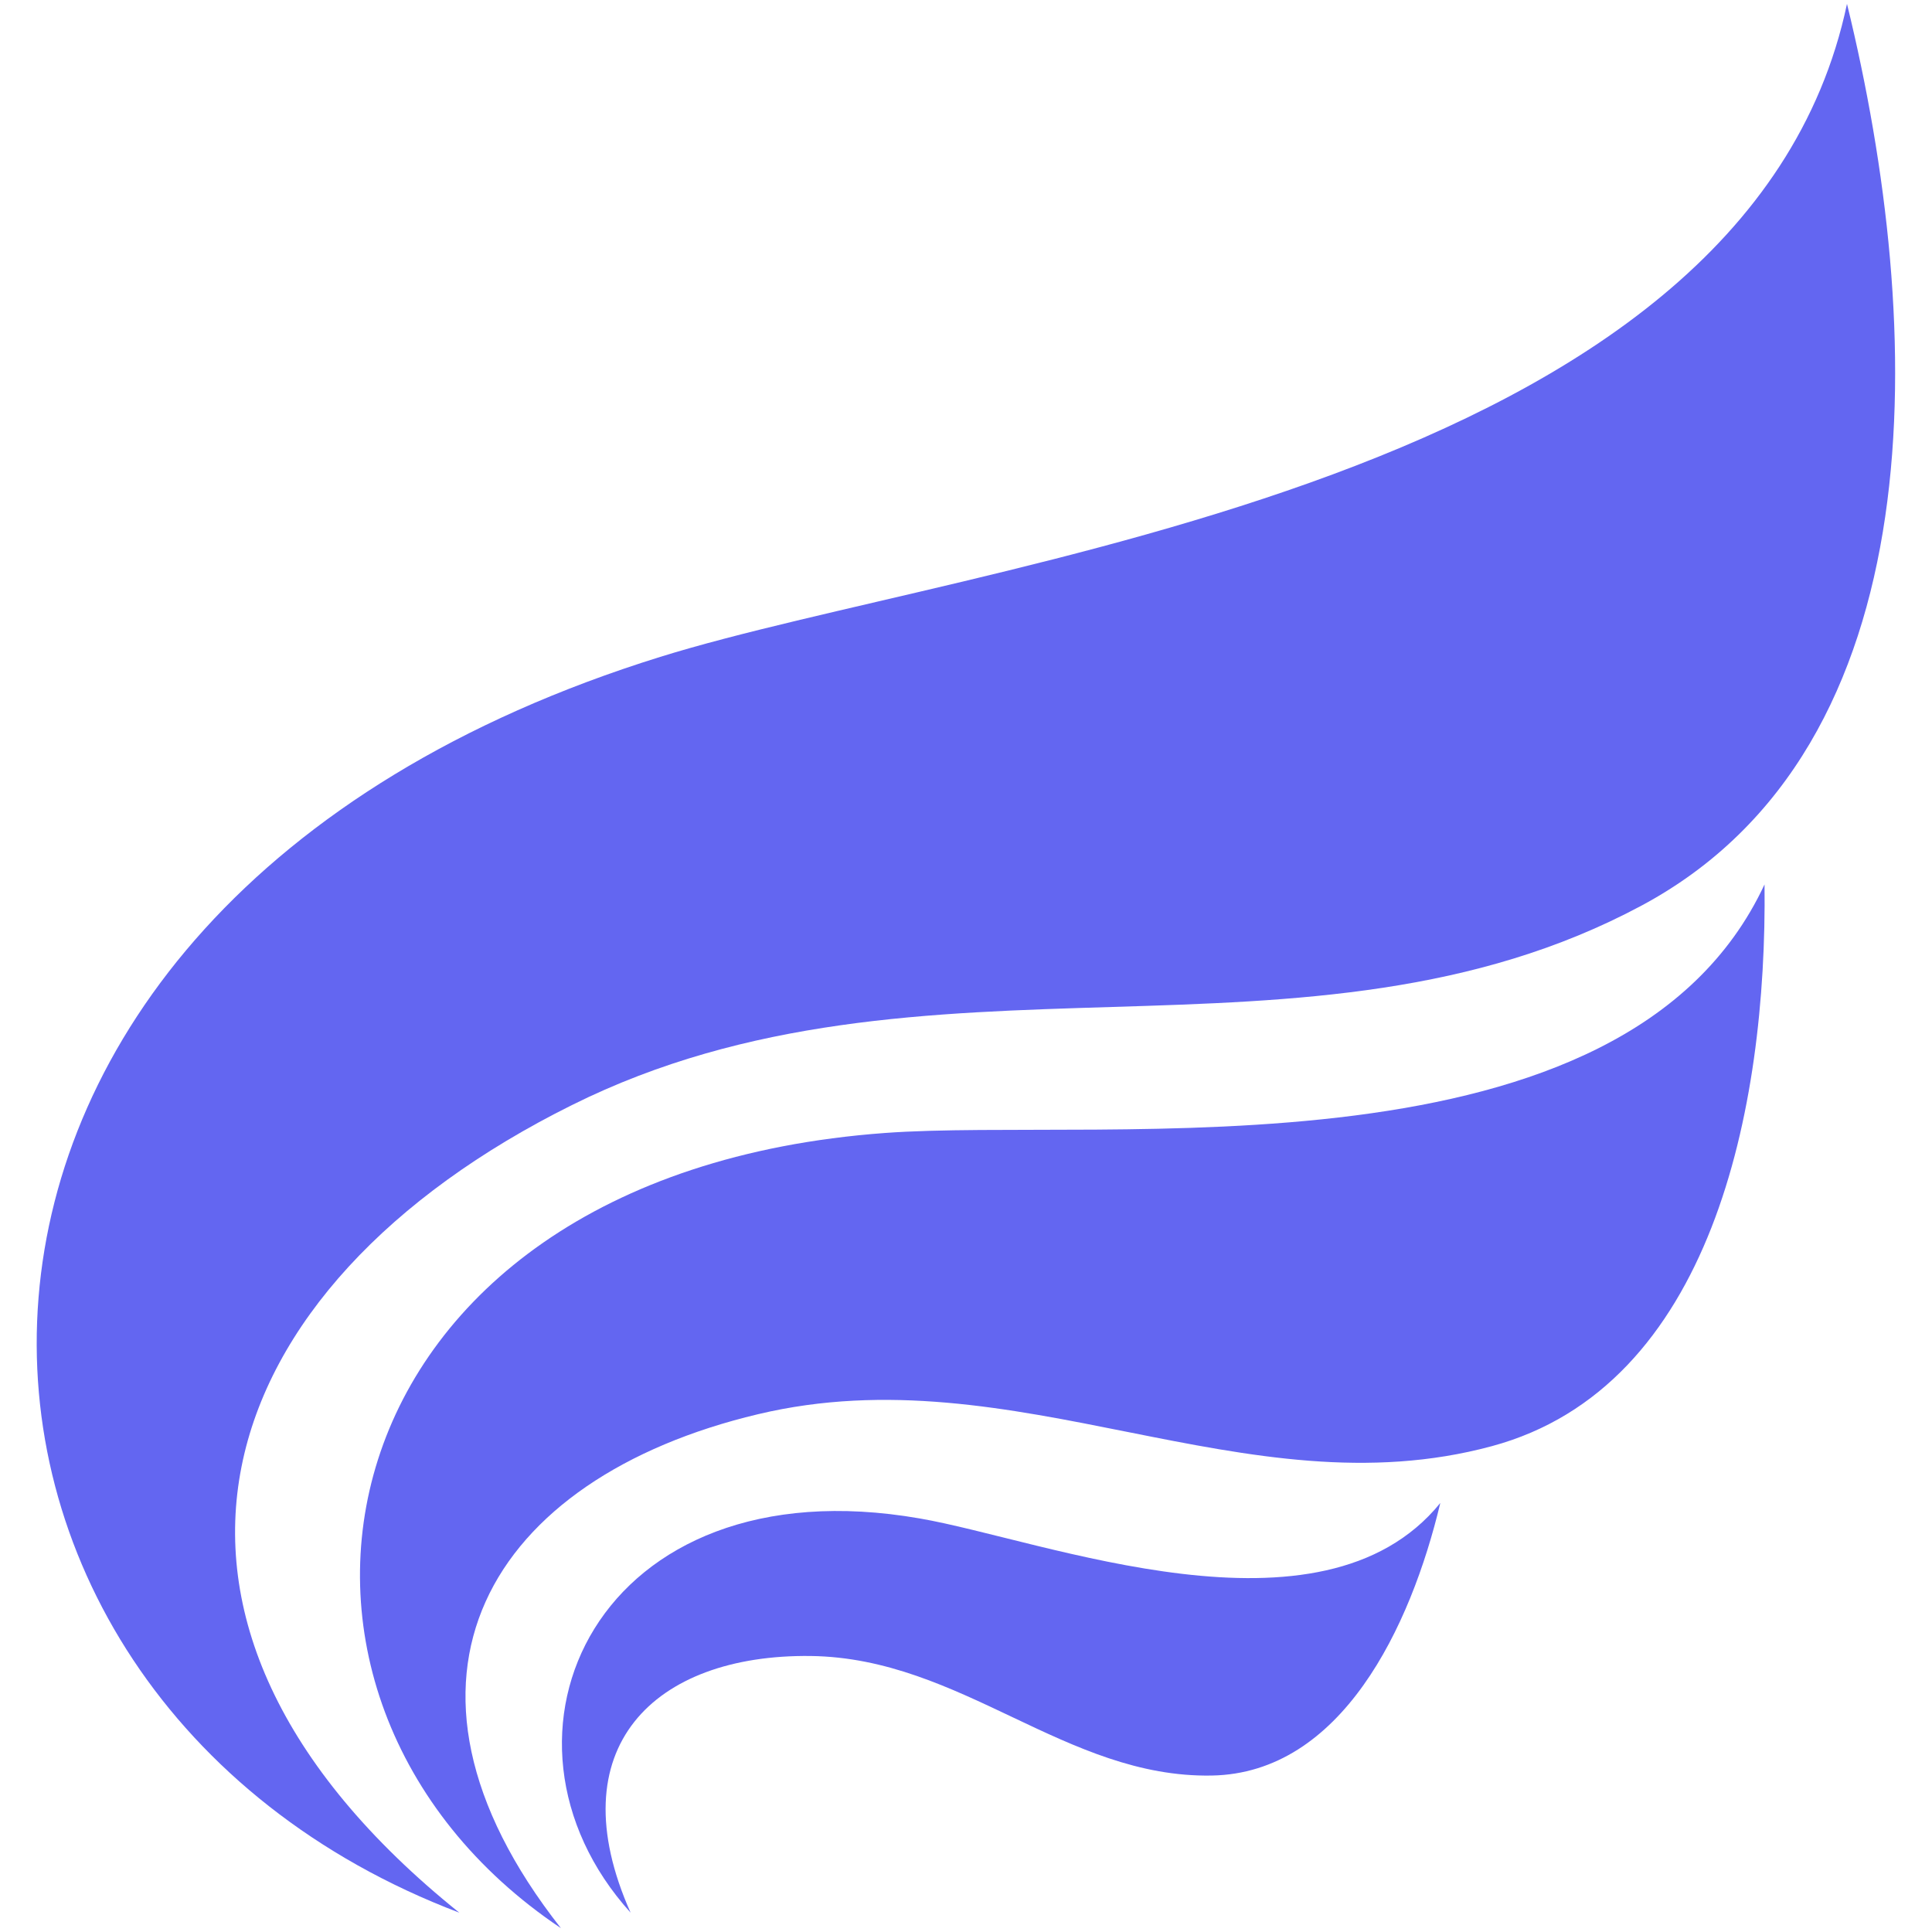
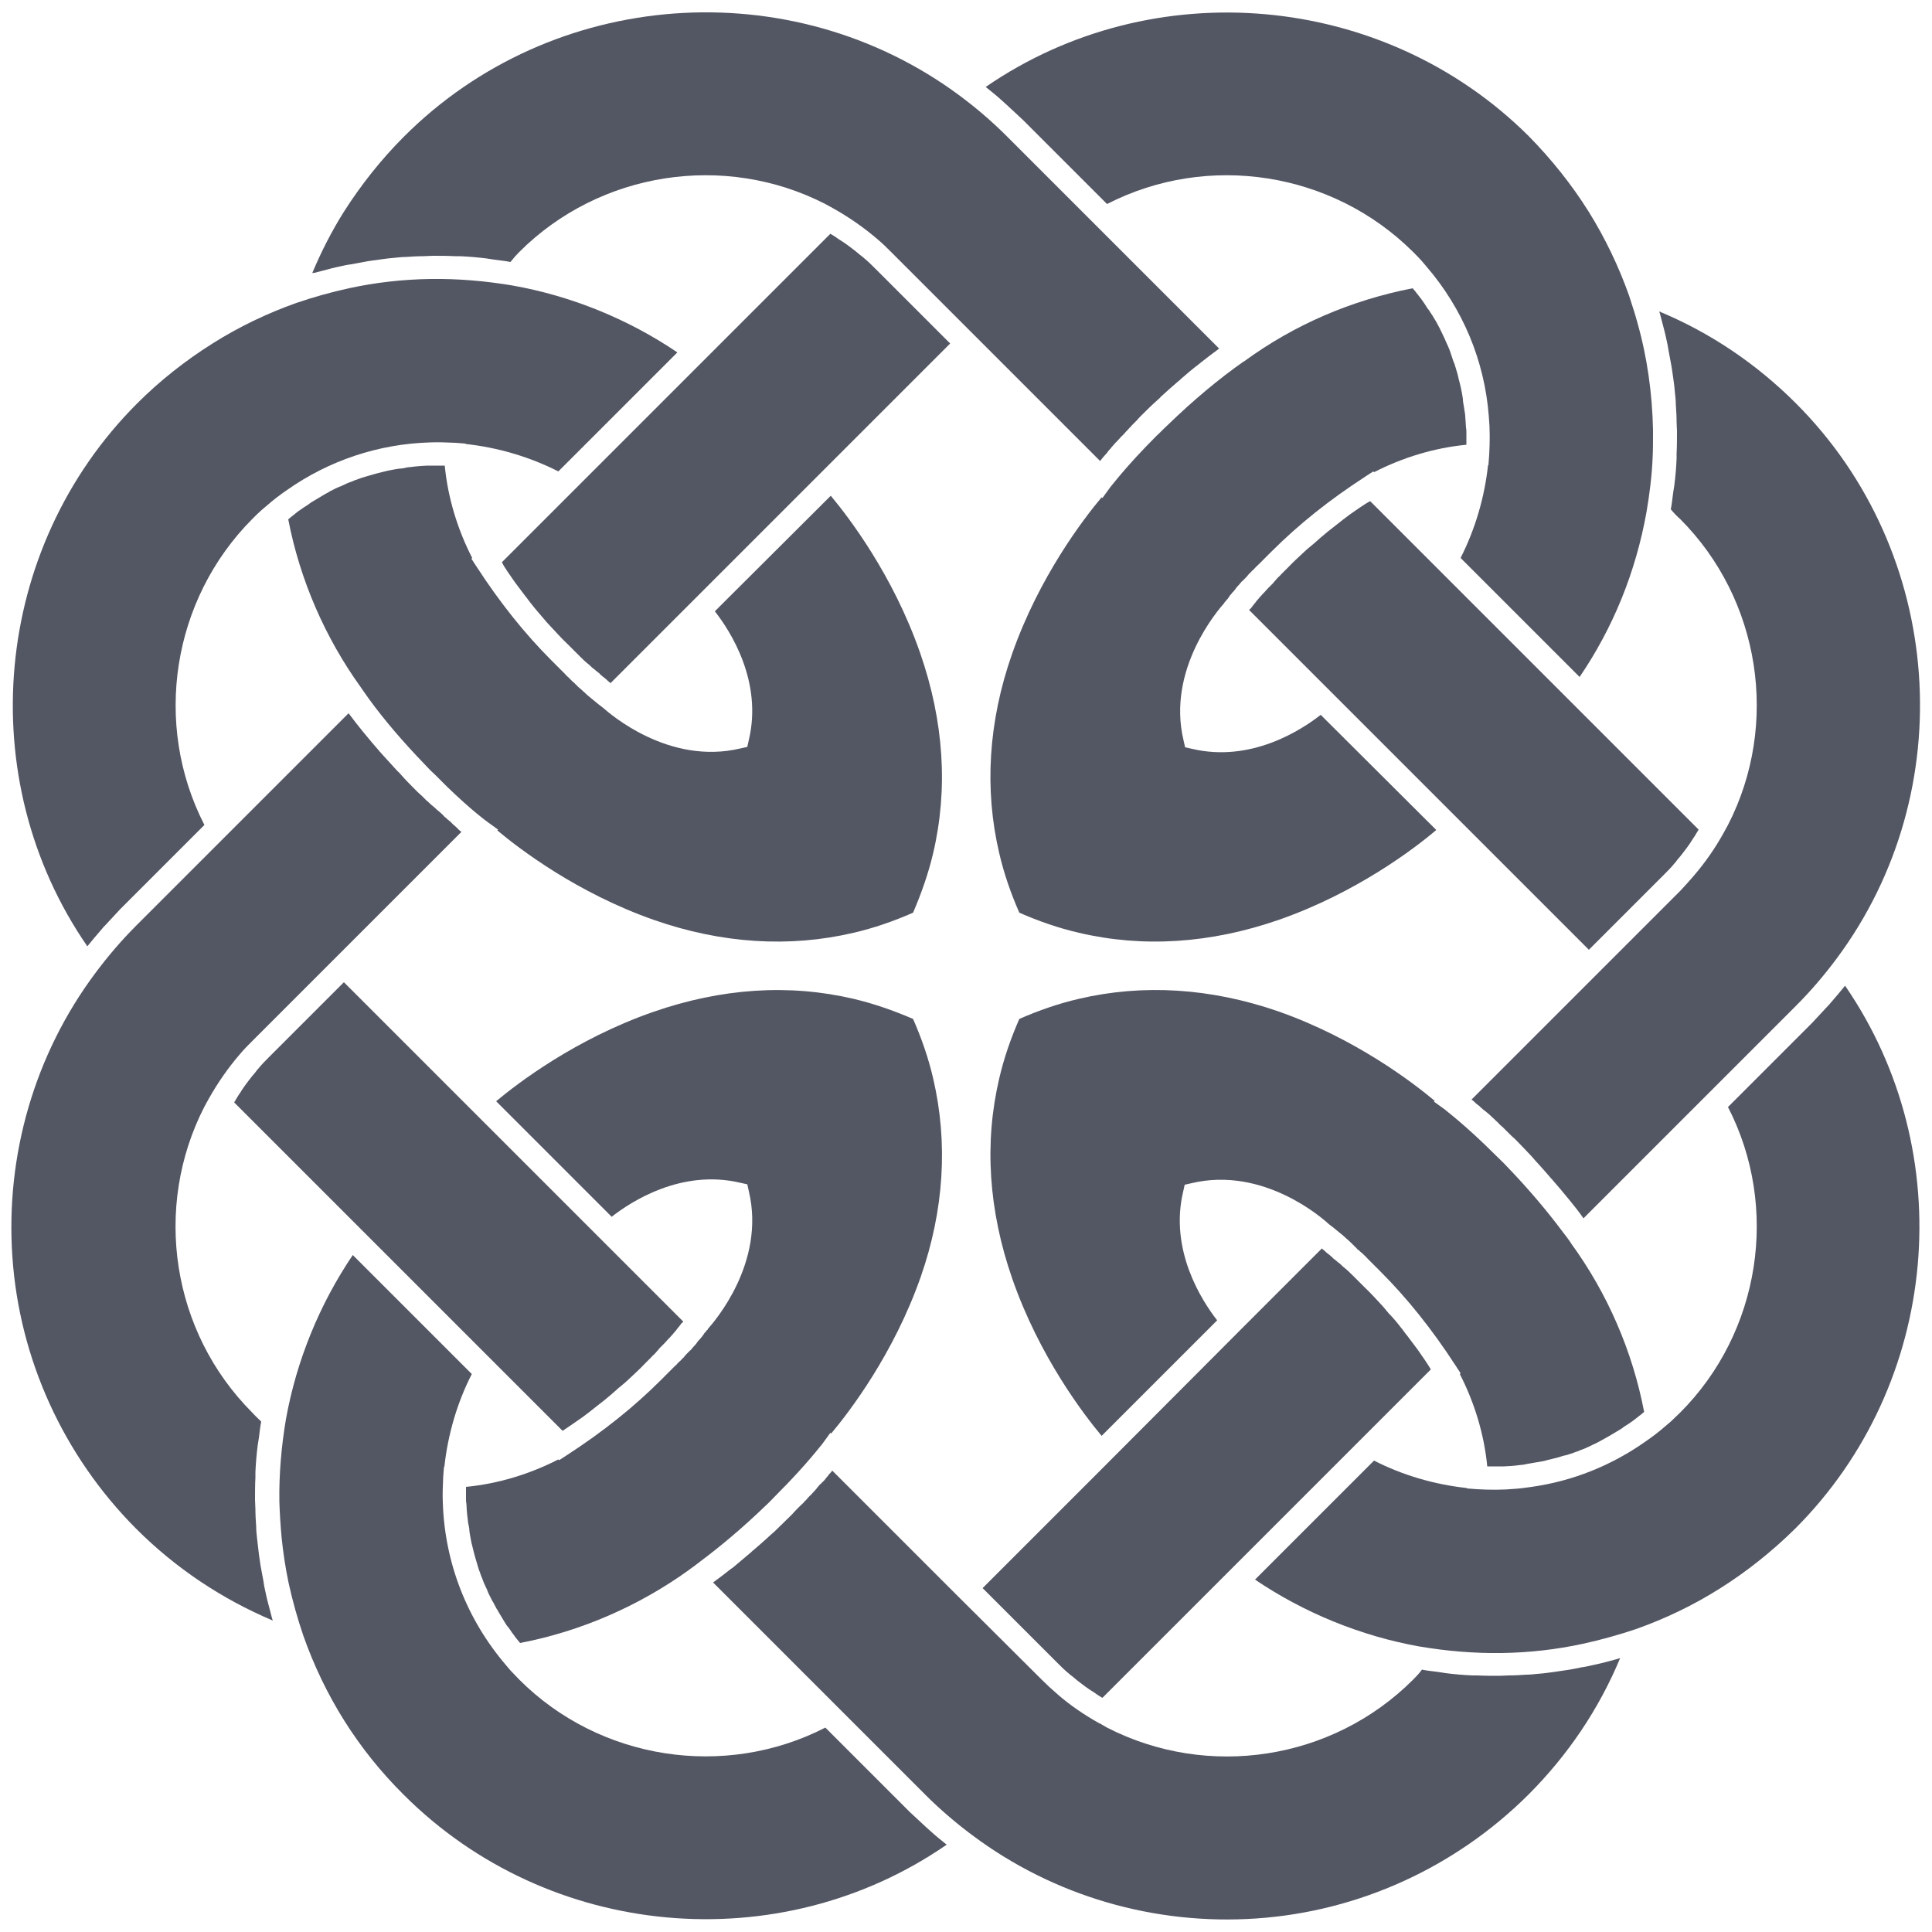
- <svg xmlns="http://www.w3.org/2000/svg" id="Layer_1" data-name="Layer 1" viewBox="0 0 500 500">
-   <defs>
-     <style>.cls-1{fill:#6366f1;}</style>
-   </defs>
-   <path class="cls-1" d="M424.79,234.39C501.61,193.27,498.5,84.85,478,1c-26.34,124.57-226,143.75-307.13,169-210.54,65.49-201.18,268.39-52,325C24.27,419,53.43,333,148,286,239,240.69,338.21,280.77,424.79,234.39Z" />
-   <path class="cls-1" d="M386.07,374.27c56.8-15.33,71.28-87.11,70.59-145.38C420.36,306.8,286.14,289,228.92,293.22,80.47,304.18,55.69,439.05,145.16,499c-50.63-64.41-18.35-116.52,51-133C262.92,350.09,322.06,391.57,386.07,374.27Z" />
-   <path class="cls-1" d="M313.6,459.51c33.5-.6,51.45-38.25,59.15-70.54-30.86,38-102.55,9.56-134.74,4C154.47,378.42,122.08,449.49,163.2,495c-19-42.61,6-66.92,46.62-66.43C248.9,429.08,275.83,460.19,313.6,459.51Z" />
+ <svg xmlns="http://www.w3.org/2000/svg" version="1.1" id="Layer_1" x="0px" y="0px" viewBox="0 0 500 500" style="enable-background:new 0 0 500 500;" xml:space="preserve">
+   <style type="text/css">
+ 	.st0{fill:#535663;}
+ </style>
+   <g>
+     <path class="st0" d="M434.8,365.6c-0.7,0.7-1.6,1.5-2.4,2.3l0,0l-1.3,1.1c-1.7,1.5-3.4,2.8-5.3,4.1c-8.8,6.2-18.8,10.2-29.4,11.7   c-1.4,0.2-2.8,0.4-4.2,0.5c-3.3,0.3-6.6,0.3-10,0.1l-2.6-0.2v-0.1c-8.3-0.9-16.6-3.3-24-7.1l-30.8,30.8   c12.7,8.6,27.4,14.6,42.5,17.3l0,0c7.1,1.2,14.2,1.8,21.3,1.7c7.1-0.1,14.2-0.9,21.1-2.4c4.6-1,9.2-2.3,13.7-3.8   c7.6-2.7,14.9-6.2,21.7-10.5c7-4.4,13.5-9.6,19.5-15.5c37.5-37.5,42.7-97.2,12.9-140.5l0,0c-1.2,1.5-2.4,2.9-3.7,4.4   c-0.3,0.4-0.6,0.7-0.9,1c-1.3,1.4-2.6,2.8-3.9,4.2l-21.8,21.8C460.6,312.5,455.6,344.8,434.8,365.6z" />
+     <path class="st0" d="M365.7,434.7c-20.9,20.9-53.1,25.8-79.2,12.4l0,0l-1.9-1.1c0,0,0,0-0.1,0c-3.9-2.2-7.6-4.7-10.9-7.6   c-1.4-1.2-2.7-2.4-4-3.7L245.8,411l-30.4-30.4c0,0,0,0.1-0.1,0.1c-0.2,0.3-0.4,0.5-0.7,0.8c-0.1,0.1-0.2,0.2-0.2,0.3   c-0.2,0.2-0.4,0.5-0.6,0.7c-0.1,0.1-0.2,0.3-0.3,0.4c-0.2,0.2-0.4,0.5-0.7,0.7c-0.1,0.1-0.2,0.3-0.4,0.4c-0.3,0.3-0.6,0.6-0.9,1   c-0.1,0.1-0.2,0.2-0.2,0.3c-0.4,0.4-0.8,0.9-1.2,1.3c-0.1,0.1-0.2,0.3-0.4,0.4c-0.3,0.3-0.7,0.7-1,1.1c-0.2,0.2-0.3,0.3-0.5,0.5   c-0.3,0.4-0.7,0.7-1.1,1.1c-0.2,0.2-0.3,0.3-0.5,0.5c-0.5,0.5-1.1,1.1-1.6,1.7c-1.5,1.5-3.1,3-4.6,4.5c-0.2,0.2-0.5,0.4-0.7,0.6   c-1.5,1.4-3,2.7-4.5,4c-0.3,0.2-0.6,0.5-0.8,0.7c-1.5,1.3-3,2.5-4.5,3.8c-0.2,0.2-0.4,0.3-0.7,0.5c-1.5,1.2-3.1,2.4-4.6,3.5   c0,0,0,0-0.1,0l30.1,30.1l24.9,24.9c3.8,3.8,7.9,7.3,12.2,10.5c21,15.7,47.1,23.3,73.4,21.5c26.5-1.8,51.5-13.2,70.4-32   c10.3-10.3,18.3-22.2,23.8-35.4c-0.2,0.1-0.4,0.1-0.6,0.2c-0.7,0.2-1.5,0.4-2.2,0.6c-1.5,0.4-3.1,0.8-4.6,1.1   c-0.9,0.2-1.7,0.4-2.6,0.5c-1.4,0.3-2.9,0.6-4.4,0.8c-0.9,0.1-1.8,0.3-2.7,0.4c-1.5,0.2-2.9,0.4-4.4,0.5c-0.9,0.1-1.8,0.2-2.7,0.2   c-1.5,0.1-3.1,0.2-4.6,0.2c-0.8,0-1.6,0.1-2.4,0.1c-1.9,0-3.9,0-5.8-0.1c-0.4,0-0.8,0-1.2,0c-2.4-0.1-4.7-0.3-7-0.6   c-0.6-0.1-1.3-0.2-1.9-0.3c-1.4-0.2-2.8-0.3-4.2-0.6C367.2,433.2,366.4,434,365.7,434.7z" />
+     <path class="st0" d="M279.2,258.5c-5.2,1.2-10.4,3-15.4,5.2c-2.2,5-4,10.2-5.2,15.4c-3.9,16.6-2.8,34.1,3.4,51.9   c7,20.1,18.5,35.1,23.1,40.6l29.9-29.9c-4-5.1-12.4-18.2-8.8-33.3l0.4-1.8l1.8-0.4c18.5-4.4,33.8,9,35.5,10.6l0,0   c0.4,0.3,1.6,1.2,3.5,2.8l0,0c0.3,0.2,0.5,0.5,0.8,0.7c0.1,0.1,0.1,0.1,0.2,0.2c0.2,0.2,0.5,0.4,0.7,0.6c0.1,0.1,0.2,0.2,0.3,0.3   c0.2,0.2,0.5,0.4,0.7,0.7c0.1,0.1,0.3,0.2,0.4,0.4c0.2,0.2,0.5,0.4,0.7,0.7c0.1,0.1,0.3,0.3,0.5,0.4c0.2,0.2,0.5,0.5,0.8,0.7   c0.2,0.2,0.3,0.3,0.5,0.5c0.3,0.2,0.5,0.5,0.8,0.8c0.2,0.2,0.3,0.3,0.5,0.5c0.3,0.3,0.6,0.6,0.9,0.9c0.2,0.2,0.3,0.3,0.5,0.5   c0.5,0.5,1,1,1.5,1.5c7,7,13.4,15,19.5,24.4l1.3,2l-0.2,0.2c3.8,7.4,6.3,15.6,7.1,23.9c0.1,0,0.2,0,0.3,0c0.3,0,0.7,0,1,0   c0.6,0,1.3,0,1.9,0c0.4,0,0.7,0,1.1,0c0.6,0,1.2-0.1,1.8-0.1c0.4,0,0.8-0.1,1.1-0.1c0.6-0.1,1.2-0.1,1.7-0.2c0.4,0,0.8-0.1,1.2-0.2   c0.6-0.1,1.1-0.2,1.7-0.3c0.4-0.1,0.8-0.1,1.2-0.2c0.6-0.1,1.1-0.2,1.7-0.3c0.4-0.1,0.8-0.2,1.1-0.3c0.6-0.1,1.1-0.3,1.7-0.4   c0.4-0.1,0.7-0.2,1.1-0.3c0.6-0.2,1.2-0.4,1.8-0.5c0.3-0.1,0.7-0.2,1-0.3c0.7-0.2,1.3-0.5,2-0.7c0.2-0.1,0.5-0.2,0.7-0.3   c0.9-0.3,1.8-0.7,2.6-1.1c0.2-0.1,0.4-0.2,0.6-0.3c0.7-0.3,1.3-0.6,2-1c0.3-0.2,0.6-0.3,0.9-0.5c0.5-0.3,1.1-0.6,1.6-0.9   c0.3-0.2,0.7-0.4,1-0.6c0.5-0.3,1-0.6,1.5-0.9c0.3-0.2,0.7-0.4,1-0.7c0.5-0.3,0.9-0.6,1.4-0.9c0.3-0.2,0.7-0.5,1-0.7   c0.4-0.3,0.9-0.7,1.3-1c0.3-0.3,0.7-0.5,1-0.8c0.2-0.2,0.4-0.3,0.6-0.5c-3-15.7-9.5-30.7-18.9-43.6l-0.1-0.2   c-0.6-0.9-1.3-1.8-2-2.7c-4.1-5.5-9-11.3-14.4-16.9c-0.9-1-1.9-1.9-2.9-2.9c-8.2-8.2-13.2-11.8-13.2-11.9l-2.9-2.1l0.2-0.2   c-5.6-4.7-20.6-16.2-40.6-23.2C313.3,255.7,295.8,254.6,279.2,258.5z" />
+     <path class="st0" d="M368.7,351.9c-0.6-0.9-1.2-1.7-1.8-2.6c-0.9-1.2-1.8-2.4-2.7-3.6c-0.6-0.7-1.1-1.5-1.7-2.2   c-1-1.3-2-2.5-3.1-3.6c-0.5-0.6-1-1.2-1.5-1.8c-1.6-1.7-3.1-3.4-4.8-5c-0.6-0.6-1.1-1.1-1.7-1.7c-0.2-0.2-0.3-0.3-0.5-0.5   c-0.4-0.4-0.7-0.7-1.1-1.1c-0.2-0.2-0.4-0.3-0.5-0.5c-0.3-0.3-0.7-0.6-1-0.9c-0.2-0.1-0.3-0.3-0.5-0.4c-0.4-0.3-0.7-0.7-1.1-1   c-0.1-0.1-0.2-0.2-0.3-0.2c-0.4-0.4-0.8-0.7-1.2-1c-0.1-0.1-0.3-0.2-0.4-0.4c-0.2-0.2-0.5-0.4-0.7-0.6c-0.1-0.1-0.3-0.2-0.4-0.3   c-0.2-0.2-0.4-0.3-0.6-0.5c-0.1-0.1-0.2-0.2-0.3-0.3c-0.2-0.2-0.4-0.3-0.5-0.4s-0.1-0.1-0.2-0.2l-21,21L285,380.3L254.3,411   l19.4,19.4c0.9,0.9,1.9,1.9,2.9,2.7c0.3,0.3,0.7,0.6,1,0.8c0.7,0.6,1.4,1.2,2.1,1.7c0.4,0.3,0.8,0.6,1.2,0.9c0.7,0.5,1.4,1,2.1,1.4   c0.4,0.3,0.9,0.6,1.3,0.9c0.3,0.2,0.7,0.4,1,0.6l30-30l39-39l16-16C369.9,353.7,369.3,352.8,368.7,351.9z" />
+     <path class="st0" d="M434.8,134.3c20.8,20.8,25.8,53.1,12.4,79.2l0,0l-1.1,2l0,0c-2.2,4-4.8,7.7-7.7,11.1c-1.1,1.3-2.3,2.6-3.5,3.9   l-23.7,23.7l-30.4,30.4c0,0,0,0,0.1,0c0.3,0.2,0.6,0.5,0.9,0.8l0,0c0.3,0.3,0.6,0.5,1,0.8c0.1,0.1,0.2,0.1,0.2,0.2   c0.3,0.3,0.6,0.5,0.9,0.8c0.1,0.1,0.2,0.2,0.3,0.2c0.4,0.3,0.8,0.7,1.2,1l0.1,0.1c0.4,0.4,0.9,0.8,1.4,1.3c0.1,0.1,0.2,0.2,0.3,0.3   c0.4,0.3,0.7,0.7,1.1,1.1c0.2,0.1,0.3,0.3,0.5,0.4c0.4,0.4,0.7,0.7,1.1,1.1c0.2,0.2,0.3,0.3,0.5,0.5c0.5,0.5,1.1,1.1,1.7,1.6   c1.5,1.5,3,3.1,4.5,4.7c0.2,0.2,0.4,0.5,0.6,0.7c1.4,1.5,2.7,3,4,4.5c0.2,0.3,0.5,0.5,0.7,0.8c1.3,1.5,2.6,3,3.8,4.5   c0.2,0.2,0.3,0.4,0.5,0.6c1.3,1.6,2.5,3.1,3.6,4.7l30.1-30.1l24.9-24.9c3.8-3.8,7.3-7.9,10.5-12.2c32.4-43.5,27.9-105.3-10.5-143.7   c-10.3-10.3-22.2-18.3-35.4-23.8c0.1,0.2,0.1,0.4,0.2,0.6c0.2,0.8,0.4,1.5,0.6,2.3c0.4,1.5,0.8,3,1.1,4.5c0.2,0.9,0.4,1.8,0.5,2.6   c0.3,1.4,0.5,2.9,0.8,4.3c0.1,0.9,0.3,1.8,0.4,2.7c0.2,1.4,0.4,2.9,0.5,4.3c0.1,0.9,0.2,1.8,0.2,2.7c0.1,1.5,0.2,3.1,0.2,4.6   c0,0.8,0.1,1.6,0.1,2.4c0,1.9,0,3.9-0.1,5.8c0,0.4,0,0.8,0,1.3c-0.1,2.4-0.3,4.7-0.6,7c-0.1,0.6-0.2,1.3-0.3,1.9   c-0.2,1.4-0.3,2.8-0.6,4.2C433.2,132.8,434,133.6,434.8,134.3z" />
+     <path class="st0" d="M134.4,434.7c-0.7-0.7-1.5-1.6-2.3-2.4l0,0L131,431l0,0c-10.2-11.9-15.9-26.6-16.4-42.1   c-0.1-2.2,0-4.5,0.1-6.7l0.2-2.6h0.1c0.9-8.3,3.3-16.6,7.1-24l-30.8-30.8c-8.6,12.7-14.6,27.4-17.3,42.5l0,0   c-1.2,7.1-1.8,14.2-1.7,21.3c0.1,3.2,0.3,6.3,0.6,9.5c0.4,3.9,1,7.8,1.8,11.6c1,4.6,2.3,9.2,3.8,13.6c5.5,15.6,14.2,29.5,26,41.2   C142,502,201.7,507.3,245,477.4l0,0c-1.5-1.2-3-2.4-4.4-3.7c-0.3-0.3-0.7-0.6-1-0.9c-1.4-1.3-2.8-2.6-4.2-3.9l-21.8-21.8   C187.5,460.5,155.2,455.5,134.4,434.7z" />
+     <path class="st0" d="M352,131.3c-0.9,0.6-1.7,1.2-2.6,1.8c-1.2,0.9-2.4,1.8-3.5,2.7c-0.8,0.6-1.5,1.2-2.3,1.8c-1.2,1-2.4,2-3.6,3.1   c-0.6,0.5-1.2,1-1.8,1.5c-1.7,1.6-3.4,3.1-5,4.8c-0.6,0.6-1.1,1.1-1.7,1.7c-0.2,0.2-0.3,0.4-0.5,0.5c-0.4,0.4-0.7,0.7-1,1.1   c-0.2,0.2-0.4,0.4-0.5,0.6c-0.3,0.3-0.6,0.6-0.9,0.9c-0.2,0.2-0.3,0.3-0.5,0.5c-0.3,0.3-0.6,0.7-0.9,1c-0.1,0.1-0.2,0.2-0.3,0.3   c-0.4,0.4-0.7,0.8-1,1.1c-0.1,0.2-0.3,0.3-0.4,0.5c-0.2,0.2-0.4,0.4-0.5,0.6c-0.1,0.2-0.3,0.3-0.4,0.5s-0.3,0.3-0.4,0.5   c-0.1,0.1-0.2,0.3-0.3,0.4c-0.1,0.2-0.2,0.3-0.4,0.4c-0.1,0.1-0.2,0.2-0.2,0.3l21,21l36.3,36.3l30.6,30.6l19.4-19.4   c0.9-0.9,1.9-1.9,2.7-2.9c0.3-0.3,0.6-0.7,0.8-1c0.6-0.7,1.2-1.4,1.7-2.1c0.3-0.4,0.6-0.8,0.9-1.2c0.5-0.7,1-1.4,1.4-2.1   c0.3-0.4,0.6-0.9,0.9-1.4c0.2-0.3,0.4-0.7,0.6-1l-30-30l-39-39l-16-16C353.8,130.1,352.9,130.7,352,131.3z" />
+     <path class="st0" d="M241.5,279.1c-1.2-5.2-3-10.4-5.2-15.4c-5.1-2.2-10.3-4-15.4-5.2c-16.6-3.9-34.1-2.8-51.9,3.4   c-20.1,7-35.1,18.5-40.6,23.1l29.9,29.9c5.1-4,18.1-12.4,33.3-8.8l1.8,0.4l0.4,1.8c4.4,18.5-9,33.8-10.5,35.5l0,0c0,0,0,0-0.1,0.1   c0,0,0,0,0,0.1s-0.1,0.1-0.2,0.2l-0.1,0.1c-0.1,0.1-0.1,0.2-0.2,0.3l-0.1,0.1c-0.1,0.1-0.2,0.2-0.3,0.3c0,0.1-0.1,0.1-0.1,0.2   c-0.1,0.1-0.2,0.3-0.3,0.4c0,0.1-0.1,0.1-0.1,0.2c-0.2,0.2-0.4,0.4-0.6,0.7c0,0,0,0.1-0.1,0.1c-0.2,0.2-0.4,0.4-0.6,0.7   c-0.1,0.1-0.2,0.2-0.2,0.3c-0.2,0.2-0.3,0.4-0.5,0.6c-0.1,0.1-0.2,0.2-0.3,0.3c-0.2,0.2-0.3,0.4-0.5,0.6c-0.1,0.1-0.2,0.3-0.4,0.4   c-0.2,0.2-0.4,0.4-0.6,0.6c-0.1,0.1-0.3,0.3-0.4,0.4c-0.2,0.2-0.4,0.5-0.6,0.7c-0.1,0.2-0.3,0.3-0.5,0.5s-0.4,0.5-0.7,0.7   c-0.2,0.2-0.3,0.3-0.5,0.5c-0.2,0.3-0.5,0.5-0.8,0.8c-0.2,0.2-0.3,0.3-0.5,0.5c-0.3,0.3-0.6,0.6-0.9,0.9c-0.2,0.2-0.3,0.3-0.5,0.5   c-0.5,0.5-1,1-1.5,1.5c-7,7-15,13.4-24.4,19.5l-2,1.3l-0.2-0.2c-7.4,3.8-15.6,6.3-23.9,7.1c0,0.1,0,0.2,0,0.2c0,0.4,0,0.8,0,1.1   c0,0.6,0,1.2,0,1.8c0,0.4,0,0.8,0.1,1.2c0,0.6,0.1,1.1,0.1,1.7c0,0.4,0.1,0.8,0.1,1.2c0.1,0.5,0.1,1.1,0.2,1.6   c0,0.4,0.1,0.8,0.2,1.2c0.1,0.5,0.2,1.1,0.2,1.6c0.1,0.4,0.1,0.8,0.2,1.2c0.1,0.5,0.2,1.1,0.3,1.6c0.1,0.4,0.2,0.8,0.3,1.2   c0.1,0.5,0.3,1.1,0.4,1.6c0.1,0.4,0.2,0.8,0.3,1.1c0.2,0.6,0.3,1.1,0.5,1.7c0.1,0.3,0.2,0.7,0.3,1c0.2,0.7,0.5,1.3,0.7,2   c0.1,0.2,0.2,0.5,0.3,0.7c0.3,0.9,0.7,1.8,1.1,2.6c0.1,0.2,0.2,0.3,0.2,0.5c0.3,0.7,0.6,1.4,1,2.1c0.1,0.3,0.3,0.6,0.5,0.9   c0.3,0.6,0.6,1.1,0.9,1.7c0.2,0.3,0.4,0.6,0.6,1c0.3,0.5,0.6,1,0.9,1.5c0.2,0.3,0.4,0.7,0.6,1c0.3,0.5,0.6,1,1,1.4   c0.2,0.3,0.5,0.7,0.7,1c0.3,0.5,0.7,0.9,1,1.4c0.2,0.3,0.5,0.6,0.8,1c0.2,0.2,0.3,0.4,0.5,0.6c15.7-3,30.8-9.6,43.7-18.9l0.1-0.1   c0.9-0.6,1.8-1.3,2.7-2c5.5-4.1,11.3-9,16.9-14.4c1-0.9,1.9-1.9,2.9-2.9c8.2-8.2,11.8-13.2,11.9-13.2l2.1-2.9l0.2,0.2   c4.7-5.6,16.2-20.6,23.2-40.6C244.3,313.2,245.4,295.8,241.5,279.1z" />
+     <path class="st0" d="M258.6,220.8c1.2,5.2,3,10.4,5.2,15.4c5,2.2,10.2,4,15.4,5.2c16.6,3.9,34.1,2.8,51.9-3.4   c20-7,35.1-18.5,40.6-23.2L341.8,185c-5.1,4-18.1,12.4-33.3,8.8l-1.8-0.4l-0.4-1.8c-4.4-18.4,9-33.8,10.5-35.5l0,0c0,0,0,0,0.1-0.1   c0,0,0,0,0-0.1s0.1-0.1,0.2-0.2l0.1-0.1c0.1-0.1,0.1-0.2,0.2-0.3l0.1-0.1c0.1-0.1,0.2-0.2,0.3-0.3c0-0.1,0.1-0.1,0.1-0.2   c0.1-0.1,0.2-0.3,0.3-0.4c0-0.1,0.1-0.1,0.1-0.2c0.2-0.2,0.4-0.4,0.6-0.7c0,0,0-0.1,0.1-0.1c0.2-0.2,0.4-0.4,0.6-0.7   c0.1-0.1,0.2-0.2,0.2-0.3c0.2-0.2,0.3-0.4,0.5-0.6c0.1-0.1,0.2-0.2,0.3-0.3c0.2-0.2,0.3-0.4,0.5-0.6c0.1-0.1,0.2-0.3,0.4-0.4   c0.2-0.2,0.4-0.4,0.6-0.6c0.1-0.1,0.3-0.3,0.4-0.4c0.2-0.2,0.4-0.5,0.6-0.7c0.1-0.2,0.3-0.3,0.5-0.5s0.4-0.5,0.7-0.7   c0.2-0.2,0.3-0.3,0.5-0.5c0.2-0.3,0.5-0.5,0.8-0.8c0.2-0.2,0.3-0.3,0.5-0.5c0.3-0.3,0.6-0.6,0.9-0.9c0.2-0.2,0.3-0.3,0.5-0.5   c0.5-0.5,1-1,1.5-1.5c7.1-7.1,15-13.4,24.4-19.5l2-1.3l0.2,0.2c7.4-3.8,15.6-6.3,23.9-7.1c0-0.1,0-0.2,0-0.2c0-0.4,0-0.8,0-1.2   c0-0.6,0-1.1,0-1.7c0-0.4,0-0.9-0.1-1.3c0-0.5-0.1-1.1-0.1-1.6c0-0.4-0.1-0.9-0.1-1.3c0-0.5-0.1-1-0.2-1.6   c-0.1-0.4-0.1-0.9-0.2-1.3c-0.1-0.5-0.2-1-0.2-1.6c-0.1-0.4-0.1-0.9-0.2-1.3c-0.1-0.5-0.2-1-0.3-1.5c-0.1-0.4-0.2-0.8-0.3-1.3   c-0.1-0.5-0.3-1-0.4-1.6c-0.1-0.4-0.2-0.8-0.3-1.2c-0.2-0.5-0.3-1.1-0.5-1.6c-0.1-0.4-0.2-0.8-0.4-1.1c-0.2-0.6-0.4-1.2-0.6-1.8   c-0.1-0.3-0.2-0.6-0.3-0.9c-0.3-0.9-0.7-1.7-1.1-2.6c-0.1-0.2-0.2-0.5-0.3-0.7c-0.3-0.6-0.6-1.3-0.9-1.9c-0.2-0.3-0.3-0.7-0.5-1   c-0.3-0.5-0.5-1-0.8-1.5c-0.2-0.3-0.4-0.7-0.6-1c-0.3-0.5-0.6-1-0.9-1.4c-0.2-0.4-0.4-0.7-0.7-1c-0.3-0.5-0.6-0.9-0.9-1.4   c-0.2-0.3-0.5-0.7-0.7-1c-0.3-0.4-0.7-0.9-1-1.3c-0.3-0.3-0.5-0.7-0.8-1c-0.2-0.2-0.3-0.4-0.5-0.6C349.7,77.7,335,84,322,93.5   l-0.2,0.1c-6.3,4.4-13,10-19.6,16.4c-1,0.9-1.9,1.9-2.9,2.8c-8.2,8.2-11.8,13.2-11.9,13.2l-2.1,2.9l-0.2-0.2   c-4.7,5.6-16.2,20.6-23.2,40.6C255.8,186.7,254.7,204.2,258.6,220.8z" />
+     <path class="st0" d="M365.7,65.2c0.7,0.7,1.5,1.5,2.3,2.4l0,0l1.1,1.3l0,0c9.5,11,15.1,24.5,16.2,38.8c0.3,3.3,0.3,6.6,0.1,10   l-0.2,2.7h-0.1c-0.9,8.3-3.3,16.5-7.1,24l30.8,30.8c8.7-12.8,14.5-27.1,17.3-42.6l0,0c0.8-4.7,1.4-9.4,1.6-14.2   c0.1-2.1,0.1-4.1,0.1-6.2c0-0.3,0-0.6,0-0.9c-0.2-9.5-1.5-18.9-4.1-28c-0.6-2.3-1.4-4.5-2.1-6.8c-2.7-7.6-6.2-14.9-10.5-21.8   c-4.4-7-9.6-13.5-15.5-19.5C358.1-2.1,298.4-7.3,255.1,22.5l0,0c1.5,1.2,3,2.4,4.4,3.7c0.3,0.3,0.7,0.6,1,0.9   c1.4,1.3,2.8,2.6,4.2,3.9l21.8,21.8C312.6,39.4,344.8,44.4,365.7,65.2z" />
+     <path class="st0" d="M148.1,368.6c0.9-0.6,1.7-1.2,2.6-1.8c1.2-0.9,2.4-1.8,3.5-2.7c0.8-0.6,1.5-1.2,2.3-1.8c1.2-1,2.4-2,3.6-3.1   c0.6-0.5,1.2-1,1.8-1.5c1.7-1.6,3.4-3.1,5-4.8c0.6-0.6,1.1-1.1,1.7-1.7c0.2-0.2,0.3-0.4,0.5-0.5c0.4-0.4,0.7-0.7,1-1.1   c0.2-0.2,0.4-0.4,0.5-0.6c0.3-0.3,0.6-0.6,0.9-0.9c0.2-0.2,0.3-0.3,0.5-0.5c0.3-0.3,0.6-0.7,0.9-1c0.1-0.1,0.2-0.2,0.3-0.3   c0.4-0.4,0.7-0.8,1-1.1c0.1-0.2,0.3-0.3,0.4-0.5c0.2-0.2,0.4-0.4,0.5-0.6s0.3-0.3,0.4-0.5c0.1-0.2,0.3-0.3,0.4-0.5   c0.1-0.1,0.2-0.3,0.3-0.4c0.1-0.2,0.2-0.3,0.4-0.4c0.1-0.1,0.2-0.2,0.2-0.3l-21-21l-36.3-36.3L89,254.2l-19.4,19.4   c-0.9,0.9-1.9,1.9-2.7,2.9c-0.3,0.3-0.6,0.7-0.8,1c-0.6,0.7-1.2,1.4-1.7,2.1c-0.3,0.4-0.6,0.8-0.9,1.2c-0.5,0.7-1,1.4-1.4,2.1   c-0.3,0.4-0.6,0.9-0.9,1.4c-0.2,0.3-0.4,0.7-0.6,1l30,30l39,39l16,16C146.3,369.8,147.2,369.2,148.1,368.6z" />
+     <path class="st0" d="M65.3,365.6c-20.9-20.9-25.8-53.1-12.4-79.2l0,0l1.1-2l0,0c2.3-4.1,5-8,8.1-11.6c1-1.2,2.1-2.3,3.2-3.4   L89,245.7l30.4-30.4c0,0,0,0-0.1-0.1c-0.3-0.2-0.5-0.4-0.8-0.7c-0.1-0.1-0.2-0.2-0.3-0.3c-0.2-0.2-0.4-0.4-0.7-0.6   c-0.1-0.1-0.3-0.3-0.4-0.4c-0.2-0.2-0.4-0.4-0.6-0.6c-0.2-0.1-0.3-0.3-0.5-0.4c-0.3-0.2-0.5-0.5-0.8-0.7c-0.1-0.1-0.3-0.2-0.4-0.4   c-0.4-0.4-0.8-0.8-1.3-1.2c-0.2-0.1-0.3-0.3-0.5-0.4c-0.3-0.3-0.6-0.6-1-0.9c-0.2-0.2-0.4-0.3-0.6-0.5c-0.3-0.3-0.7-0.7-1.1-1   c-0.2-0.2-0.3-0.3-0.5-0.5c-0.5-0.5-1.1-1.1-1.7-1.6c-1.6-1.6-3.1-3.1-4.5-4.7c-0.2-0.2-0.4-0.5-0.7-0.7c-1.4-1.5-2.7-3-4.1-4.5   c-0.2-0.3-0.5-0.5-0.7-0.8c-1.3-1.5-2.6-3-3.8-4.5c-0.2-0.2-0.3-0.4-0.5-0.6c-1.2-1.5-2.4-3-3.5-4.5l-0.1-0.1l-30.1,30.1   l-24.9,24.9c-3.8,3.8-7.3,7.9-10.5,12.2C9,272.8,1.4,298.9,3.2,325.2c1.8,26.5,13.2,51.5,32,70.4c10.3,10.3,22.2,18.2,35.4,23.8   c-0.1-0.2-0.1-0.4-0.2-0.6c-0.2-0.8-0.4-1.5-0.6-2.3c-0.4-1.5-0.8-3-1.1-4.5c-0.2-0.9-0.4-1.8-0.5-2.7c-0.3-1.4-0.5-2.8-0.8-4.3   c-0.1-0.9-0.3-1.9-0.4-2.8c-0.2-1.4-0.3-2.9-0.5-4.3c-0.1-0.9-0.2-1.8-0.2-2.8c-0.1-1.5-0.2-3-0.2-4.5c0-0.8-0.1-1.7-0.1-2.5   c0-1.9,0-3.8,0.1-5.7c0-0.5,0-0.9,0-1.4c0.1-2.3,0.3-4.7,0.6-7c0.1-0.6,0.2-1.3,0.3-1.9c0.2-1.4,0.3-2.8,0.6-4.2   C66.8,367.1,66,366.4,65.3,365.6z" />
+     <path class="st0" d="M220.9,241.4c5.2-1.2,10.4-3,15.4-5.2c2.2-5.1,4-10.3,5.2-15.4l0,0c3.9-16.6,2.8-34.1-3.4-51.9   c-7-20.1-18.5-35.1-23.1-40.6l-30,29.9c4,5.1,12.4,18.1,8.8,33.3l-0.4,1.8l-1.8,0.4c-18.5,4.4-33.8-9-35.5-10.5l0,0   c-0.4-0.3-1.6-1.2-3.5-2.8c0,0,0,0-0.1-0.1c-0.3-0.2-0.5-0.4-0.8-0.7c-0.1-0.1-0.2-0.1-0.2-0.2c-0.2-0.2-0.5-0.4-0.7-0.6   c-0.1-0.1-0.2-0.2-0.3-0.3c-0.2-0.2-0.5-0.4-0.7-0.6c-0.1-0.1-0.3-0.2-0.4-0.4c-0.2-0.2-0.5-0.4-0.7-0.7c-0.2-0.1-0.3-0.3-0.5-0.4   c-0.2-0.2-0.5-0.5-0.7-0.7s-0.3-0.3-0.5-0.5c-0.3-0.2-0.5-0.5-0.8-0.8c-0.2-0.2-0.3-0.3-0.5-0.5c-0.3-0.3-0.6-0.6-0.9-0.9   c-0.2-0.2-0.3-0.3-0.5-0.5c-0.5-0.5-1-1-1.5-1.5c-7-7-13.4-15-19.5-24.4l-1.3-2l0.2-0.2c-3.8-7.4-6.3-15.6-7.1-23.9   c-0.1,0-0.2,0-0.3,0c-0.4,0-0.7,0-1.1,0c-0.6,0-1.2,0-1.9,0c-0.4,0-0.8,0-1.2,0c-0.6,0-1.2,0.1-1.7,0.1c-0.4,0-0.8,0.1-1.2,0.1   c-0.6,0.1-1.1,0.1-1.7,0.2c-0.4,0-0.8,0.1-1.2,0.2c-0.5,0.1-1.1,0.2-1.6,0.2c-0.4,0.1-0.8,0.1-1.2,0.2c-0.5,0.1-1.1,0.2-1.6,0.3   c-0.4,0.1-0.8,0.2-1.2,0.3c-0.5,0.1-1.1,0.3-1.6,0.4c-0.4,0.1-0.8,0.2-1.1,0.3c-0.6,0.2-1.1,0.3-1.7,0.5c-0.3,0.1-0.7,0.2-1,0.3   c-0.7,0.2-1.3,0.5-2,0.7c-0.2,0.1-0.5,0.2-0.7,0.3c-0.9,0.3-1.8,0.7-2.6,1.1c-0.2,0.1-0.3,0.2-0.5,0.2c-0.7,0.3-1.4,0.6-2.1,1   c-0.3,0.1-0.6,0.3-0.9,0.5c-0.6,0.3-1.1,0.6-1.6,0.9c-0.3,0.2-0.7,0.4-1,0.6c-0.5,0.3-1,0.6-1.5,0.9c-0.3,0.2-0.7,0.4-1,0.7   c-0.5,0.3-0.9,0.6-1.4,0.9c-0.3,0.2-0.7,0.5-1,0.7c-0.5,0.3-0.9,0.7-1.3,1c-0.3,0.3-0.7,0.5-1,0.8c-0.2,0.2-0.4,0.3-0.6,0.5   c3,15.6,9.5,30.6,18.8,43.5l0.2,0.3c0.6,0.9,1.3,1.8,1.9,2.7c4,5.5,8.9,11.2,14.4,16.9c0.9,1,1.9,2,2.9,2.9c1,1,2,2,2.9,2.9   c6.4,6.2,10.3,9,10.3,9l2.9,2.1l-0.2,0.2c5.6,4.7,20.6,16.2,40.6,23.2C186.8,244.2,204.3,245.3,220.9,241.4z" />
+     <path class="st0" d="M134.4,65.2c20.8-20.8,53.1-25.8,79.2-12.4l0,0l2,1.1c4.1,2.3,8,5,11.6,8.1c1.2,1,2.3,2.1,3.4,3.2l23.7,23.7   l30.4,30.4c0,0,0,0,0.1-0.1c0.2-0.3,0.5-0.6,0.7-0.9c0.1-0.1,0.1-0.1,0.2-0.2c0.2-0.2,0.4-0.5,0.7-0.8c0.1-0.1,0.2-0.2,0.3-0.4   c0.2-0.3,0.4-0.5,0.7-0.8c0.1-0.1,0.2-0.3,0.3-0.4c0.3-0.3,0.6-0.7,0.9-1c0.1-0.1,0.1-0.2,0.2-0.2c0.4-0.4,0.8-0.9,1.2-1.3   c0.1-0.1,0.2-0.3,0.4-0.4c0.3-0.3,0.7-0.7,1-1.1c0.2-0.2,0.3-0.3,0.5-0.5c0.3-0.4,0.7-0.7,1-1.1c0.2-0.2,0.3-0.3,0.5-0.5   c0.5-0.5,1.1-1.1,1.6-1.7c1.6-1.6,3.1-3.1,4.7-4.5c0.2-0.2,0.5-0.4,0.7-0.7c1.5-1.4,3-2.7,4.5-4c0.3-0.2,0.6-0.5,0.8-0.7   c1.5-1.3,3-2.6,4.5-3.7c0.2-0.2,0.4-0.3,0.6-0.5c1.5-1.2,3.1-2.4,4.6-3.5c0,0,0,0,0.1-0.1l-30.1-30.1l-24.9-24.9   c-3.8-3.8-7.9-7.3-12.2-10.5C204.7-7.6,142.9-3.1,104.5,35.4C98.6,41.3,93.4,47.9,89,54.8c-3.2,5.1-5.9,10.4-8.2,15.9   c0.2-0.1,0.4-0.1,0.6-0.1c0.8-0.2,1.5-0.4,2.3-0.6c1.5-0.4,3-0.8,4.5-1.1c0.9-0.2,1.8-0.4,2.7-0.5c1.4-0.3,2.8-0.5,4.3-0.8   c0.9-0.1,1.8-0.3,2.8-0.4c1.4-0.2,2.9-0.4,4.3-0.5c0.9-0.1,1.8-0.2,2.7-0.2c1.5-0.1,3.1-0.2,4.6-0.2c0.8,0,1.6-0.1,2.4-0.1   c1.9,0,3.8,0,5.7,0.1c0.4,0,0.9,0,1.3,0c2.3,0.1,4.7,0.3,7,0.6c0.6,0.1,1.3,0.2,1.9,0.3c1.4,0.2,2.8,0.3,4.2,0.6   C132.9,66.8,133.6,66,134.4,65.2z" />
+     <path class="st0" d="M131.4,148c0.6,0.9,1.2,1.7,1.8,2.6c0.9,1.2,1.8,2.4,2.7,3.6c0.6,0.7,1.1,1.5,1.7,2.2c1,1.3,2.1,2.5,3.1,3.7   c0.5,0.6,1,1.2,1.5,1.7c1.6,1.7,3.1,3.4,4.8,5c0.6,0.6,1.1,1.1,1.7,1.7c0.2,0.2,0.3,0.3,0.5,0.5c0.4,0.4,0.7,0.7,1.1,1.1   c0.2,0.2,0.4,0.3,0.5,0.5c0.3,0.3,0.7,0.6,1,0.9c0.2,0.1,0.3,0.3,0.5,0.4c0.4,0.3,0.7,0.7,1.1,1c0.1,0.1,0.2,0.2,0.3,0.2   c0.4,0.4,0.8,0.7,1.2,1c0.1,0.1,0.3,0.2,0.4,0.4c0.2,0.2,0.5,0.4,0.7,0.6c0.1,0.1,0.3,0.2,0.4,0.3c0.2,0.2,0.4,0.3,0.6,0.5   c0.1,0.1,0.2,0.2,0.3,0.3c0.2,0.2,0.4,0.3,0.5,0.4c0.1,0.1,0.1,0.1,0.2,0.2l21-21l36.3-36.3l30.6-30.6l-19.4-19.4   c-0.9-0.9-1.9-1.9-2.9-2.7c-0.3-0.3-0.7-0.6-1-0.8c-0.7-0.6-1.4-1.2-2.1-1.7c-0.4-0.3-0.8-0.6-1.2-0.9c-0.7-0.5-1.4-1-2.1-1.4   c-0.4-0.3-0.9-0.6-1.3-0.9c-0.3-0.2-0.7-0.4-1-0.6l-30,30l-39,39l-16,16C130.2,146.2,130.8,147.1,131.4,148z" />
+     <path class="st0" d="M65.3,134.3c0.7-0.7,1.5-1.5,2.4-2.3l0,0l1.3-1.1c1.7-1.5,3.4-2.8,5.3-4.1c10.8-7.6,23.6-11.9,36.9-12.3   c2.2-0.1,4.5,0,6.7,0.1l2.6,0.2v0.1c8.3,0.9,16.5,3.3,24,7.1l30.8-30.8c-12.7-8.6-27.4-14.6-42.6-17.3l0,0   c-7.1-1.2-14.2-1.8-21.3-1.7c-7.1,0.1-14.2,0.9-21.1,2.4c-4.6,1-9.2,2.3-13.6,3.8c-7.6,2.7-14.9,6.2-21.7,10.5   c-7,4.4-13.6,9.6-19.5,15.5C-2,141.9-7.3,201.6,22.6,244.9l0,0c1.2-1.5,2.4-2.9,3.7-4.4c0.3-0.4,0.6-0.7,0.9-1   c1.3-1.4,2.6-2.8,3.9-4.2l21.8-21.8C39.5,187.4,44.5,155.2,65.3,134.3z" />
+   </g>
</svg>
